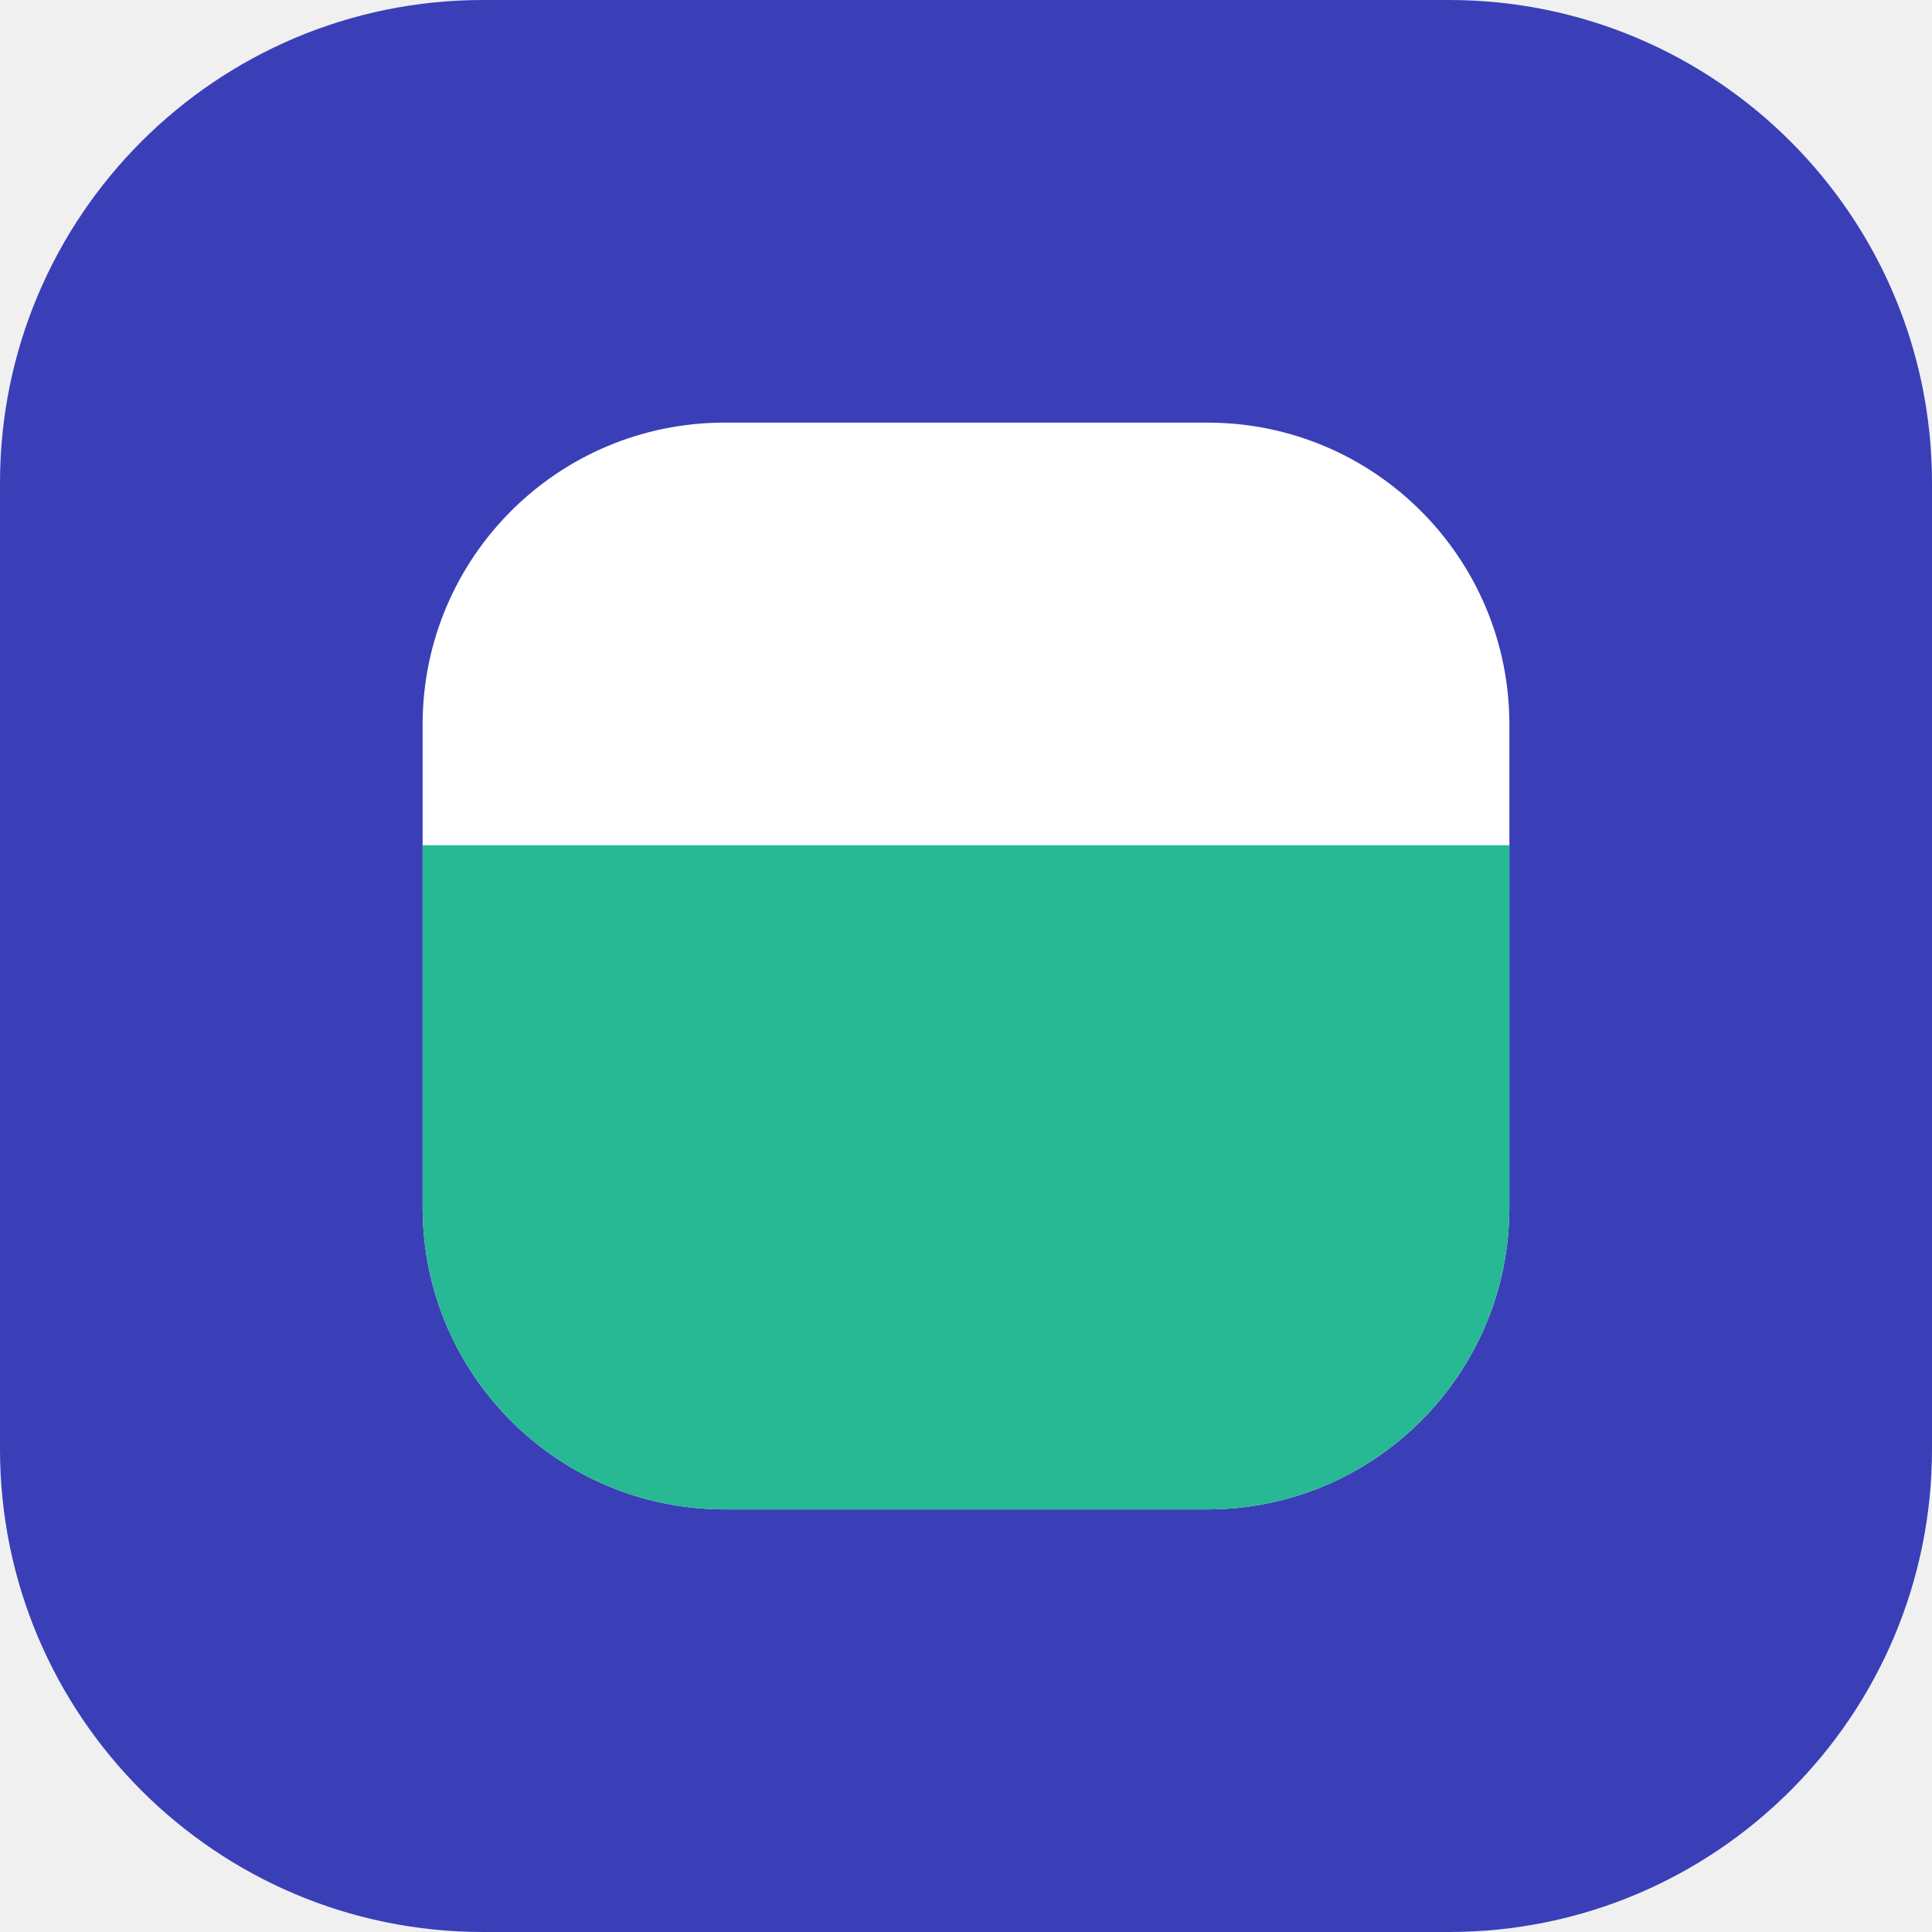
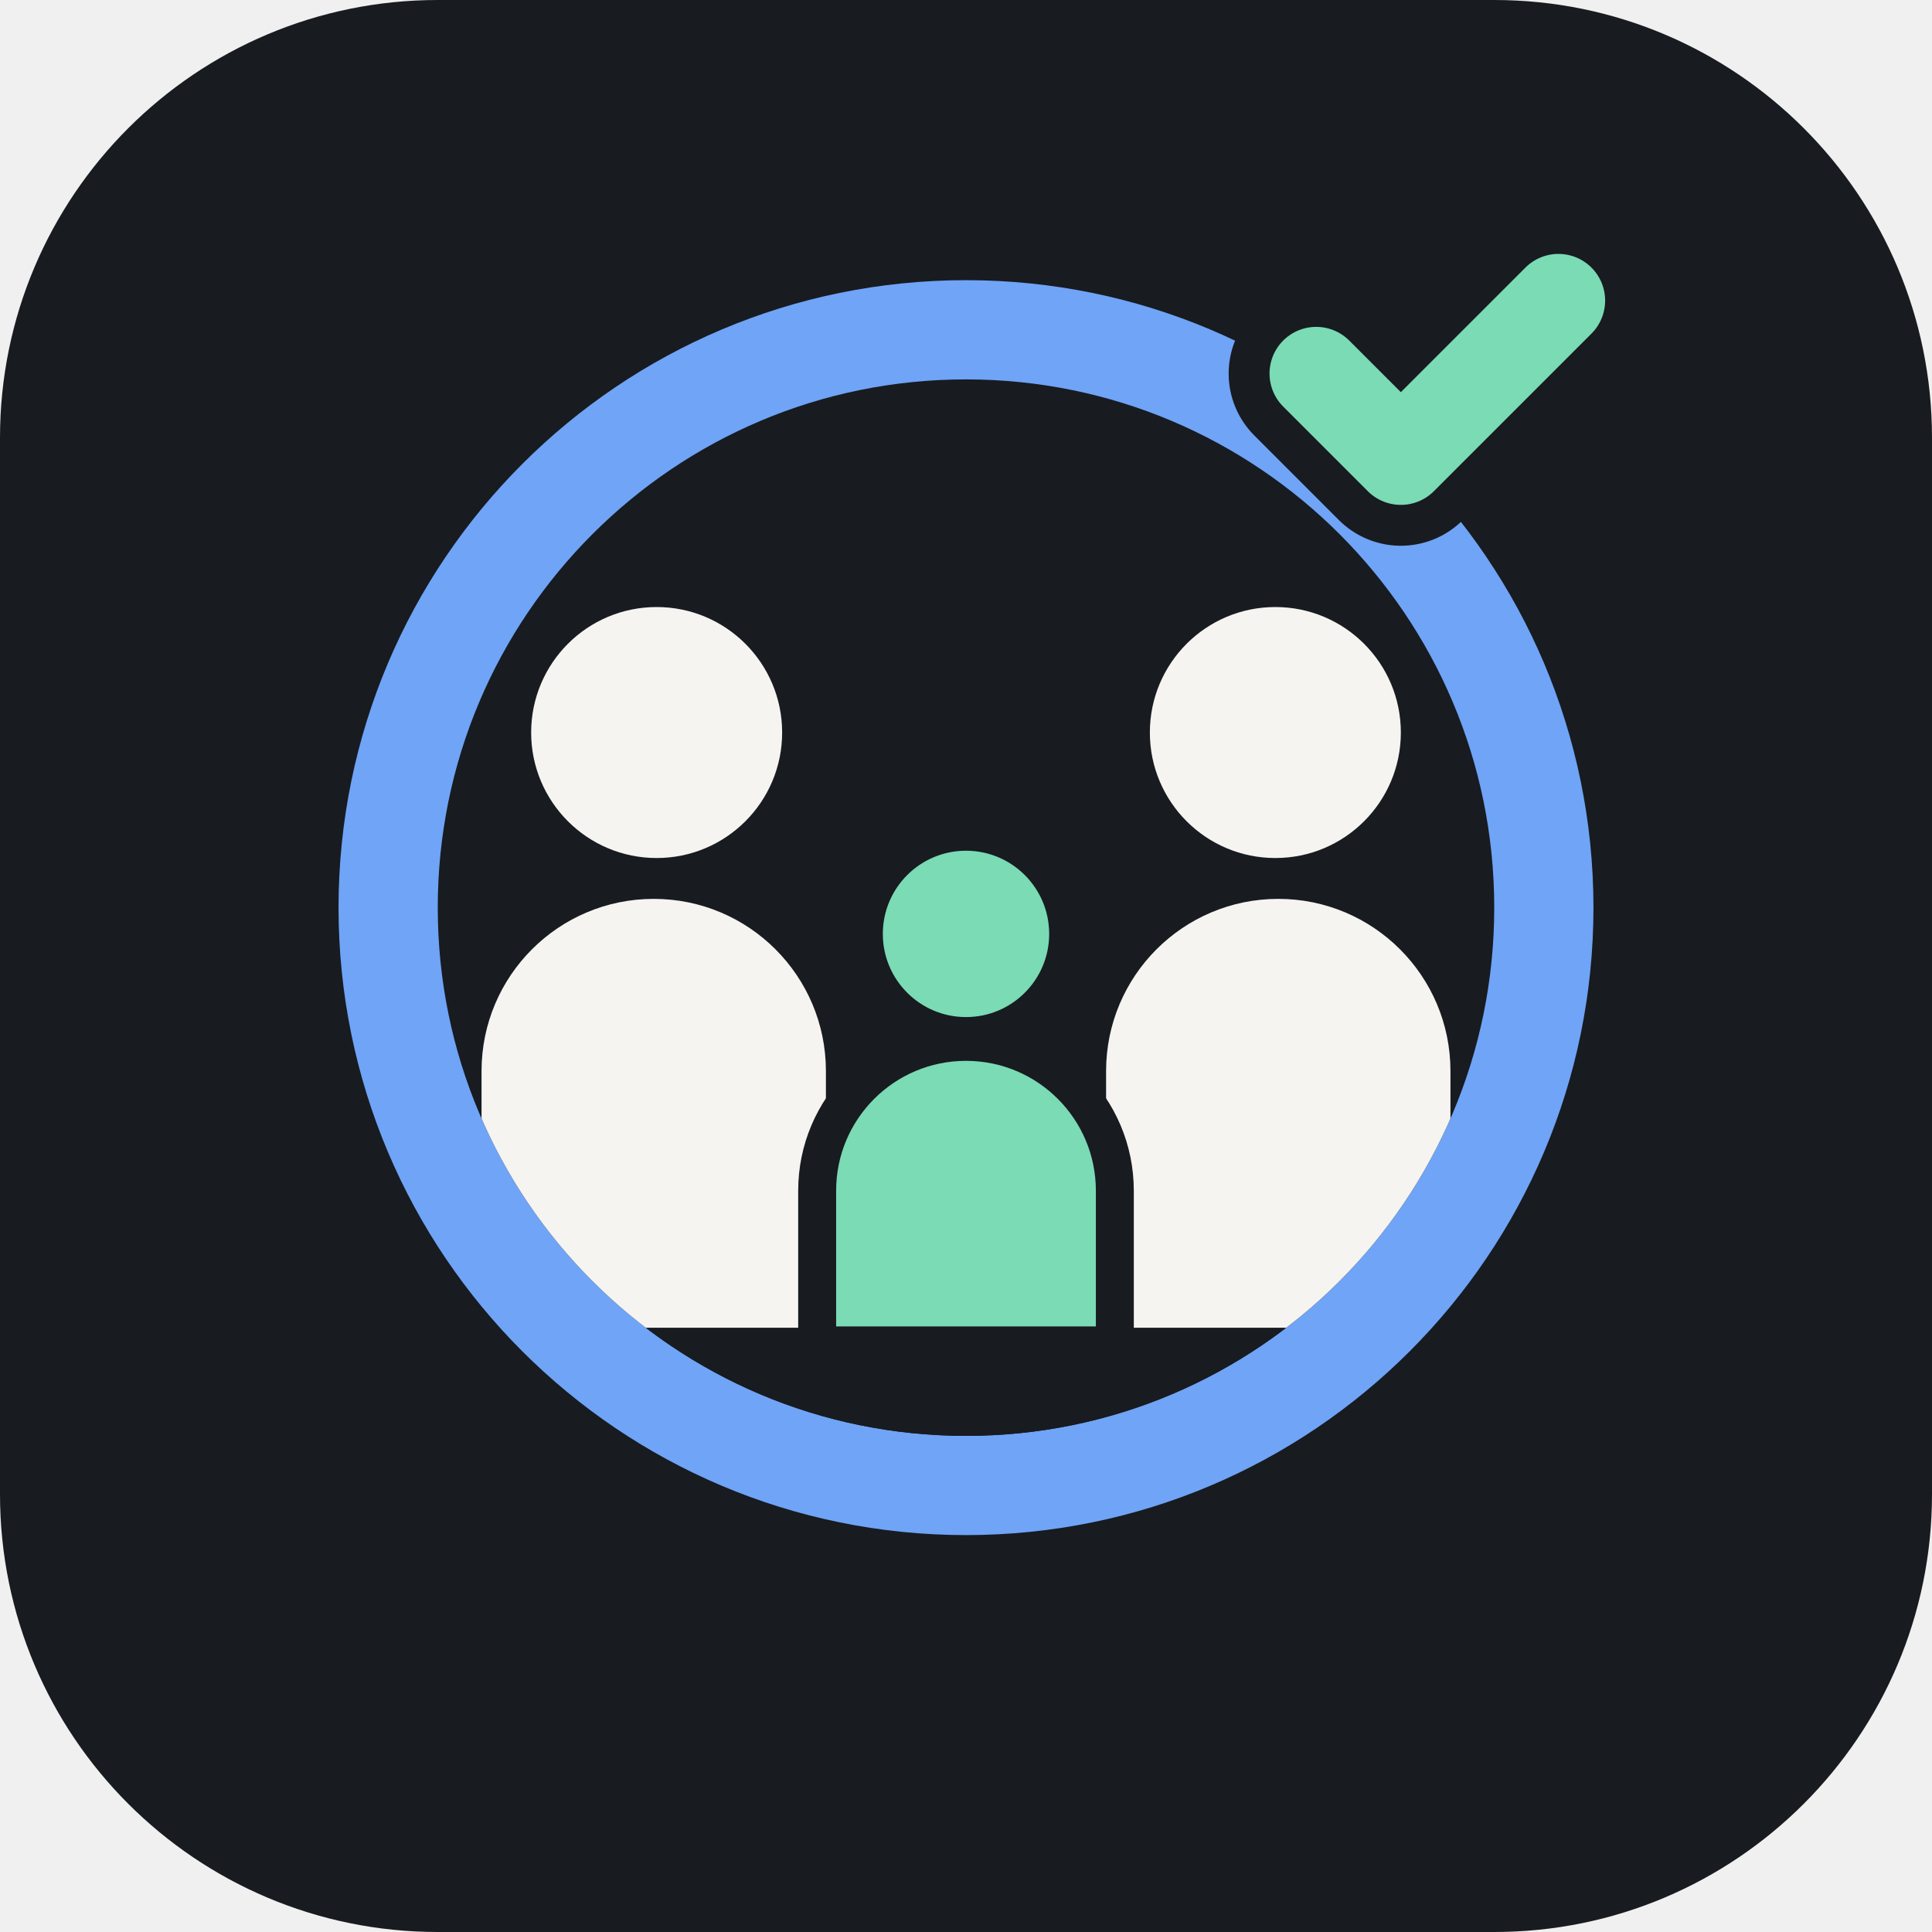
- <svg xmlns="http://www.w3.org/2000/svg" viewBox="0 0 32 32">
-   <rect width="32" height="32" rx="8" fill="#3A3FB8" />
-   <rect x="7" y="7" width="18" height="18" rx="5" fill="#fff" />
-   <path d="M7 14h18v6a5 5 0 0 1-5 5h-8a5 5 0 0 1-5-5z" fill="#27B894" />
+ <svg xmlns="http://www.w3.org/2000/svg" viewBox="-150 -110 1324 1324">
+   <defs>
+     <clipPath id="in">
+       <circle cx="512" cy="512" r="362" />
+     </clipPath>
+   </defs>
+   <rect x="-150" y="-110" width="1324" height="1324" rx="300" fill="#181B20" />
+   <circle cx="512" cy="512" r="396" fill="none" stroke="#6FA4F7" stroke-width="68" />
+   <g clip-path="url(#in)">
+     <circle cx="300" cy="392" r="86" fill="#F5F4F0" />
+     <circle cx="724" cy="392" r="86" fill="#F5F4F0" />
+     <path d="M180 800V624a118 118 0 0 1 236 0V800z" fill="#F5F4F0" />
+     <path d="M608 800V624a118 118 0 0 1 236 0V800z" fill="#F5F4F0" />
+     <g stroke="#181B20" stroke-width="26">
+       <circle cx="512" cy="530" r="70" fill="#7ADBB5" />
+       <path d="M410 812V706a102 102 0 0 1 204 0V812z" fill="#7ADBB5" />
+     </g>
+     <rect x="0" y="800" width="1024" height="224" fill="#181B20" />
+   </g>
+   <path d="M752 146l58 58 108-108" fill="none" stroke="#181B20" stroke-width="120" stroke-linecap="round" stroke-linejoin="round" />
+   <path d="M752 146l58 58 108-108" fill="none" stroke="#7ADBB5" stroke-width="64" stroke-linecap="round" stroke-linejoin="round" />
</svg>
